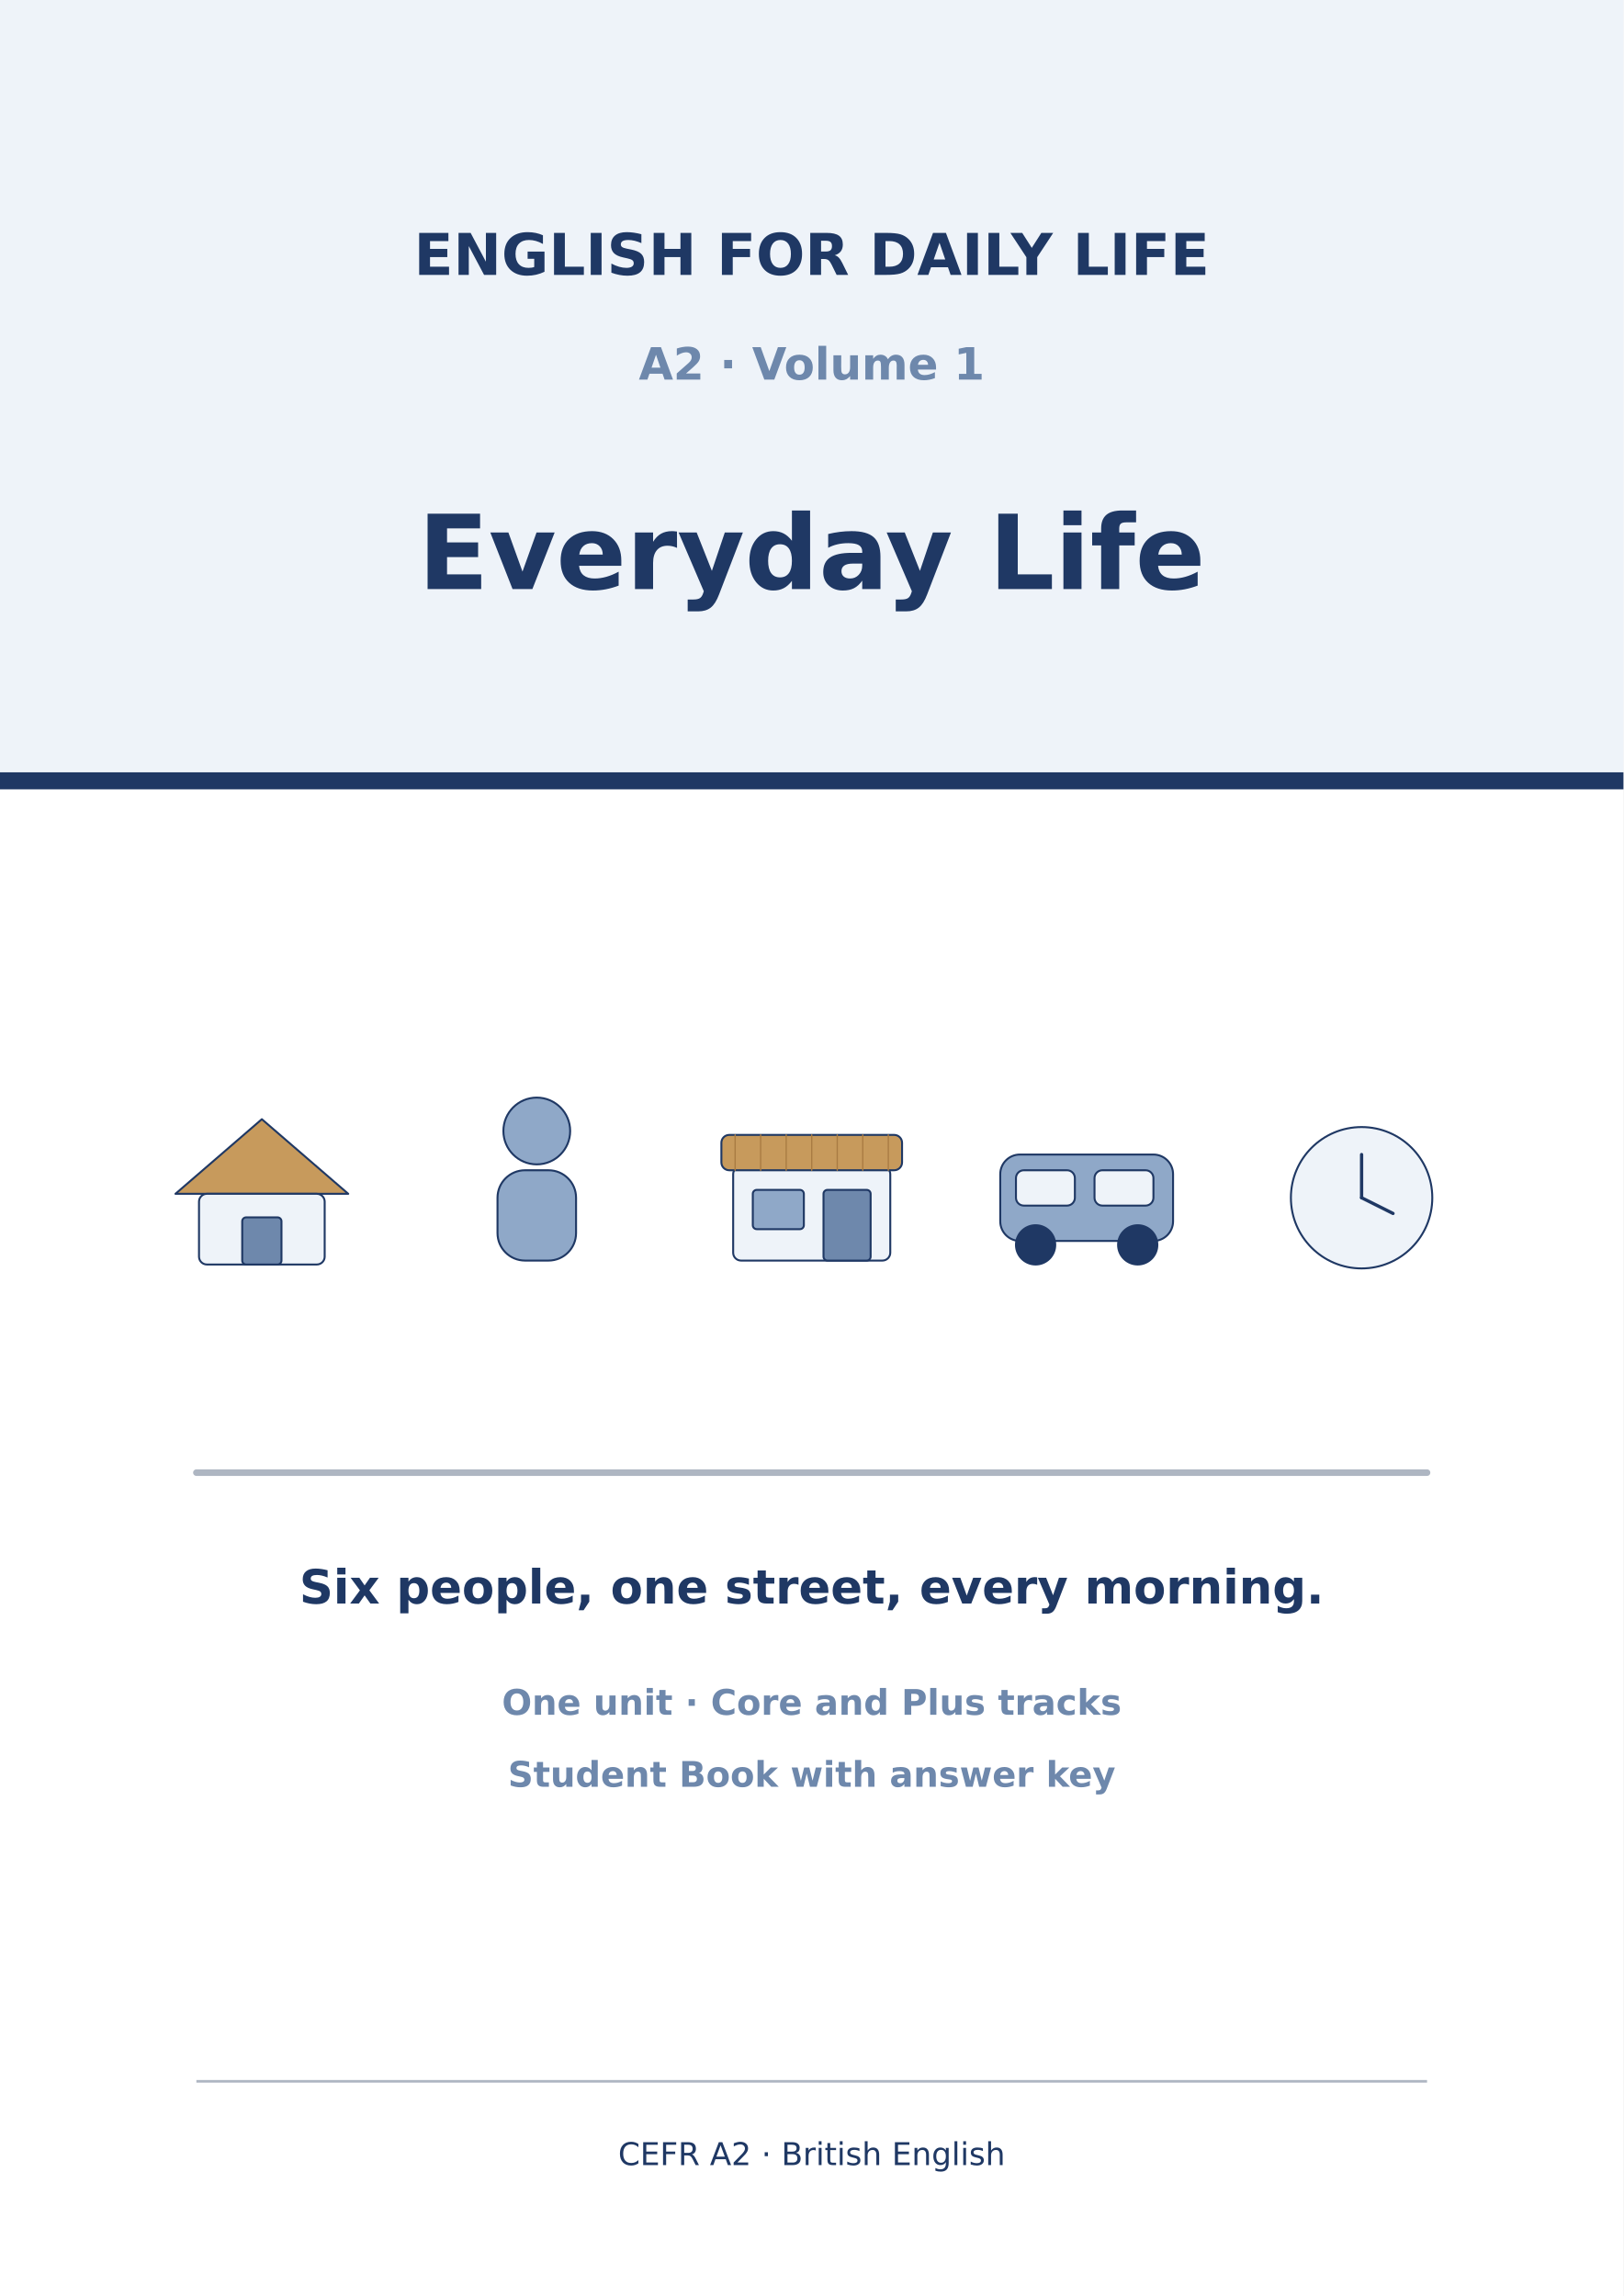
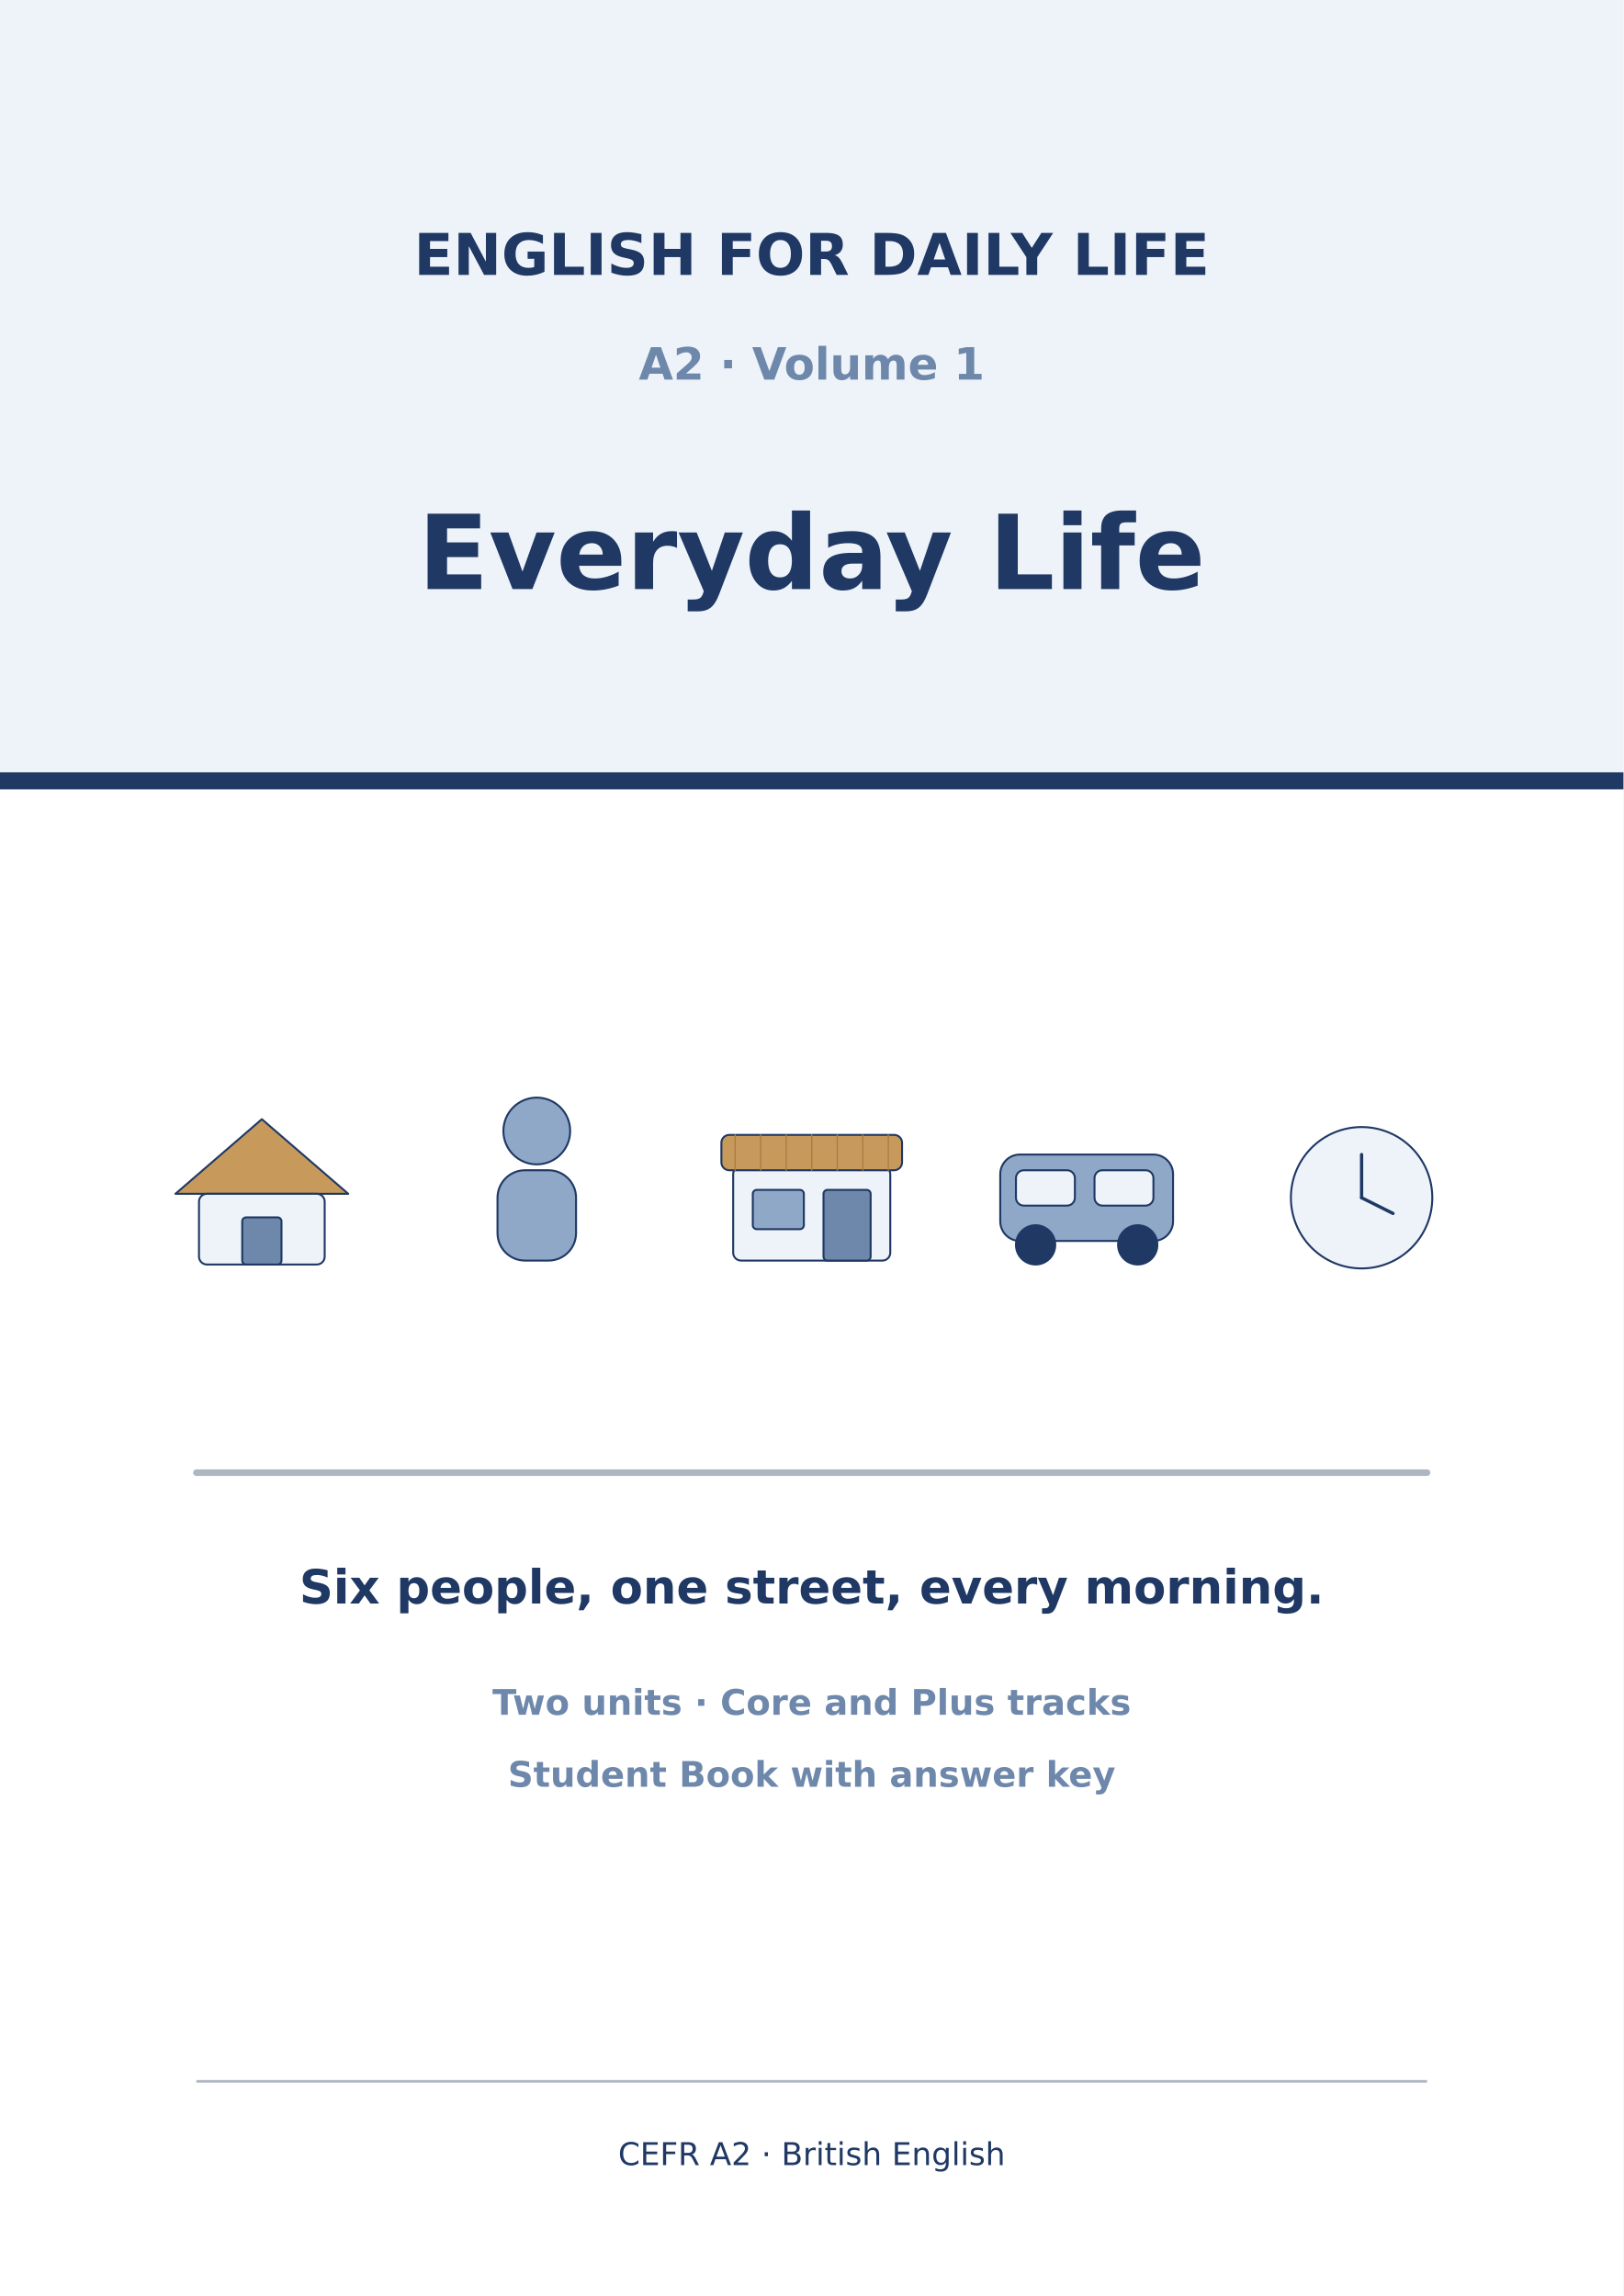
<svg xmlns="http://www.w3.org/2000/svg" width="2480" height="3508" viewBox="0 0 2480 3508">
  <rect width="2480" height="3508" fill="#FFFFFF" />
  <rect x="0.0" y="0.0" width="2480.0" height="1180.0" rx="0" fill="#EEF3F9" stroke="#EEF3F9" stroke-width="0" />
  <rect x="0.0" y="1180.0" width="2480.0" height="26.0" rx="0" fill="#1F3864" stroke="#1F3864" stroke-width="0" />
  <text x="1240.0" y="420.0" font-family="DejaVu Sans" font-size="88" font-weight="bold" fill="#1F3864" text-anchor="middle">ENGLISH FOR DAILY LIFE</text>
  <text x="1240.0" y="580.0" font-family="DejaVu Sans" font-size="68" font-weight="bold" fill="#6E88AC" text-anchor="middle">A2 · Volume 1</text>
  <text x="1240.0" y="900.0" font-family="DejaVu Sans" font-size="158" font-weight="bold" fill="#1F3864" text-anchor="middle">Everyday Life</text>
  <path d="M 268.0 1824.0 L 400.0 1710.0 L 532.0 1824.0 Z" fill="#C79A5C" stroke="#1F3864" stroke-width="3" stroke-linecap="round" stroke-linejoin="round" />
  <rect x="304.0" y="1824.0" width="192.0" height="108.0" rx="12.0" fill="#EEF3F9" stroke="#1F3864" stroke-width="3" />
  <rect x="370.0" y="1860.0" width="60.0" height="72.0" rx="6.0" fill="#6E88AC" stroke="#1F3864" stroke-width="3" />
  <circle cx="820.0" cy="1728.0" r="51.0" fill="#8FA8C8" stroke="#1F3864" stroke-width="3" />
  <rect x="760.0" y="1788.0" width="120.0" height="138.0" rx="42.0" fill="#8FA8C8" stroke="#1F3864" stroke-width="3" />
  <rect x="1120.0" y="1782.0" width="240.0" height="144.0" rx="12.0" fill="#EEF3F9" stroke="#1F3864" stroke-width="3" />
  <rect x="1102.0" y="1734.0" width="276.0" height="54.0" rx="12.0" fill="#C79A5C" stroke="#1F3864" stroke-width="3" />
  <line x1="1123.0" y1="1734.0" x2="1123.0" y2="1788.0" stroke="#A97C43" stroke-width="2" stroke-linecap="round" />
  <line x1="1162.0" y1="1734.0" x2="1162.0" y2="1788.0" stroke="#A97C43" stroke-width="2" stroke-linecap="round" />
  <line x1="1201.0" y1="1734.0" x2="1201.0" y2="1788.0" stroke="#A97C43" stroke-width="2" stroke-linecap="round" />
  <line x1="1240.0" y1="1734.0" x2="1240.0" y2="1788.0" stroke="#A97C43" stroke-width="2" stroke-linecap="round" />
  <line x1="1279.0" y1="1734.0" x2="1279.0" y2="1788.0" stroke="#A97C43" stroke-width="2" stroke-linecap="round" />
  <line x1="1318.0" y1="1734.0" x2="1318.0" y2="1788.0" stroke="#A97C43" stroke-width="2" stroke-linecap="round" />
  <line x1="1357.0" y1="1734.0" x2="1357.0" y2="1788.0" stroke="#A97C43" stroke-width="2" stroke-linecap="round" />
  <rect x="1150.0" y="1818.0" width="78.0" height="60.0" rx="6.0" fill="#8FA8C8" stroke="#1F3864" stroke-width="3" />
  <rect x="1258.0" y="1818.0" width="72.0" height="108.0" rx="6.0" fill="#6E88AC" stroke="#1F3864" stroke-width="3" />
  <rect x="1528.0" y="1764.0" width="264.0" height="132.0" rx="30.0" fill="#8FA8C8" stroke="#1F3864" stroke-width="3" />
  <rect x="1552.0" y="1788.0" width="90.0" height="54.0" rx="12.0" fill="#EEF3F9" stroke="#1F3864" stroke-width="3" />
  <rect x="1672.0" y="1788.0" width="90.0" height="54.0" rx="12.0" fill="#EEF3F9" stroke="#1F3864" stroke-width="3" />
  <circle cx="1582.0" cy="1902.0" r="30.0" fill="#1F3864" stroke="#1F3864" stroke-width="3" />
  <circle cx="1738.0" cy="1902.0" r="30.0" fill="#1F3864" stroke="#1F3864" stroke-width="3" />
  <circle cx="2080.0" cy="1830.0" r="108.0" fill="#EEF3F9" stroke="#1F3864" stroke-width="3" />
  <line x1="2080.0" y1="1830.0" x2="2080.0" y2="1764.0" stroke="#1F3864" stroke-width="5" stroke-linecap="round" />
  <line x1="2080.0" y1="1830.0" x2="2128.0" y2="1854.0" stroke="#1F3864" stroke-width="5" stroke-linecap="round" />
  <line x1="300.0" y1="2250.0" x2="2180.0" y2="2250.0" stroke="#AEB6C2" stroke-width="10" stroke-linecap="round" />
  <text x="1240.0" y="2450.0" font-family="DejaVu Sans" font-size="72" font-weight="bold" fill="#1F3864" text-anchor="middle">Six people, one street, every morning.</text>
-   <text x="1240.0" y="2620.0" font-family="DejaVu Sans" font-size="54" font-weight="bold" fill="#6E88AC" text-anchor="middle">One unit · Core and Plus tracks</text>
+   <text x="1240.0" y="2620.0" font-family="DejaVu Sans" font-size="54" font-weight="bold" fill="#6E88AC" text-anchor="middle">Two units · Core and Plus tracks</text>
  <text x="1240.0" y="2730.0" font-family="DejaVu Sans" font-size="54" font-weight="bold" fill="#6E88AC" text-anchor="middle">Student Book with answer key</text>
  <rect x="300.0" y="3178.0" width="1880.0" height="4.0" rx="0" fill="#AEB6C2" stroke="#AEB6C2" stroke-width="0" />
  <text x="1240.0" y="3308.0" font-family="DejaVu Sans" font-size="48" font-weight="normal" fill="#1F3864" text-anchor="middle">CEFR A2 · British English</text>
</svg>
